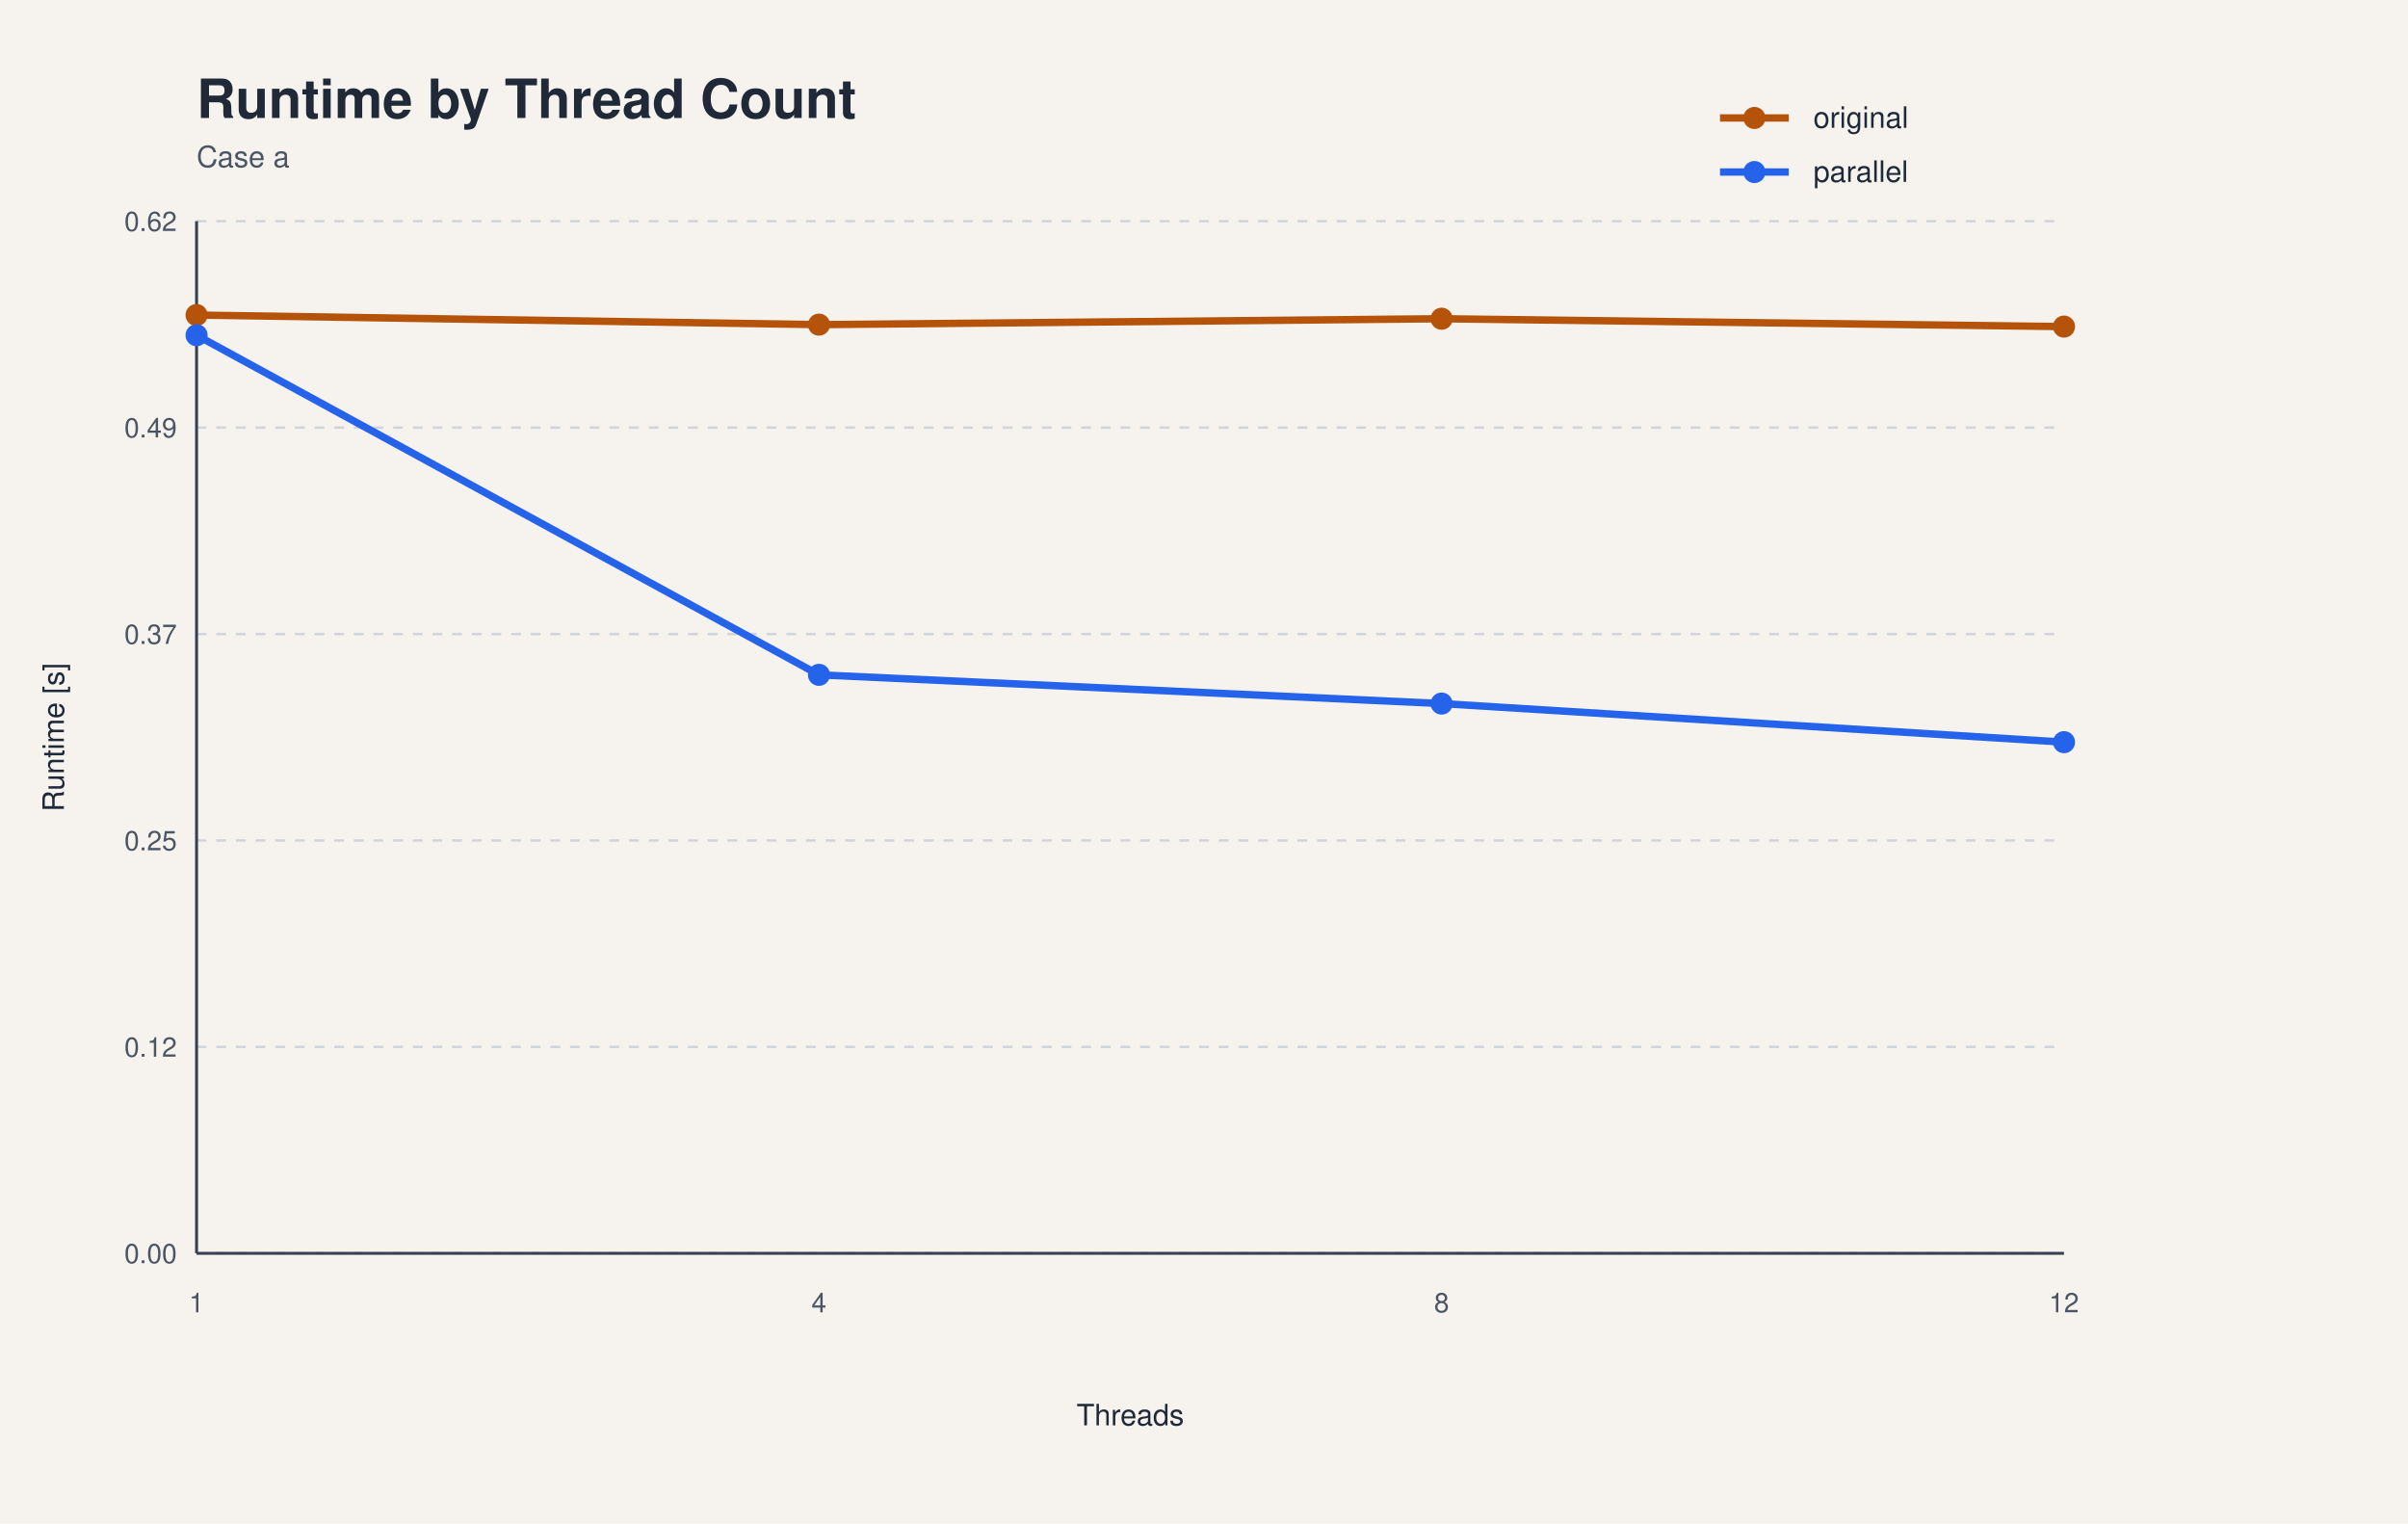
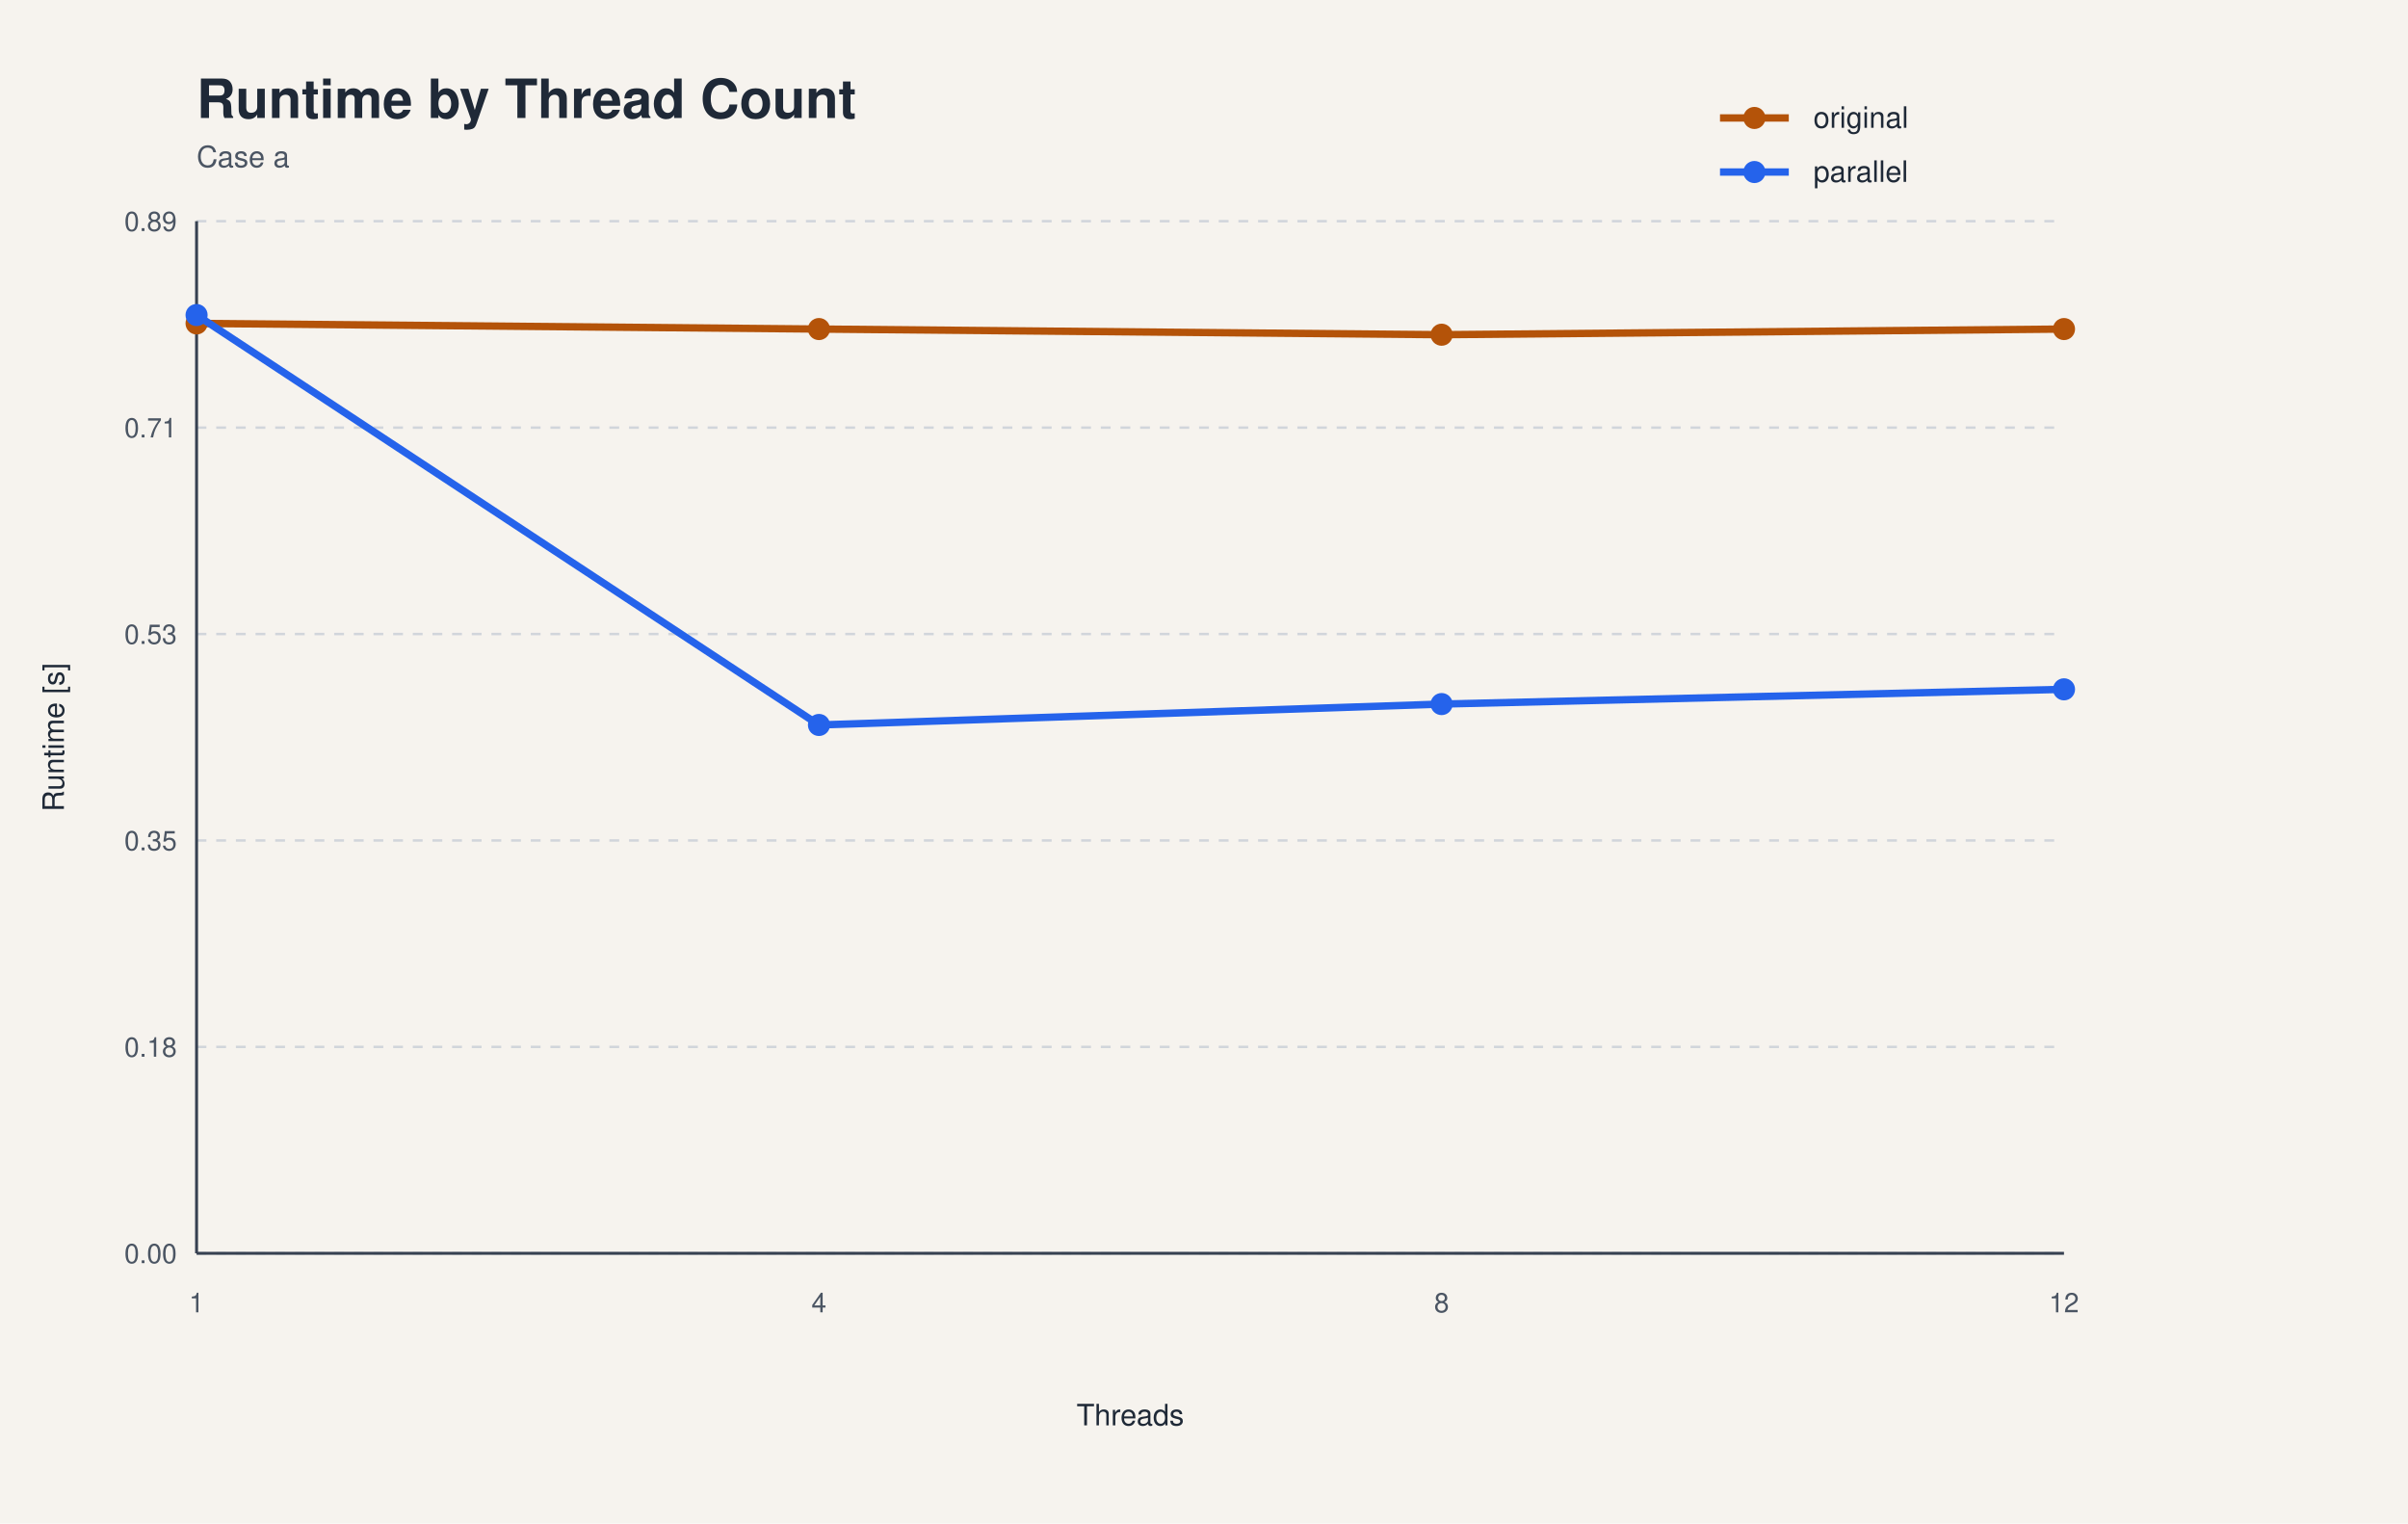
- <svg xmlns="http://www.w3.org/2000/svg" width="980" height="620" viewBox="0 0 980 620" role="img">
+ <svg xmlns="http://www.w3.org/2000/svg" width="980" height="620" viewBox="0 0 980 620">
  <rect width="100%" height="100%" fill="#f6f3ee" />
-   <style>
- text { font-family: "Helvetica", "Arial", sans-serif; fill: #1f2937; }
- .title { font-size: 22px; font-weight: 700; }
- .subtitle { font-size: 12px; fill: #4b5563; }
- .axis { stroke: #374151; stroke-width: 1.2; }
- .grid { stroke: #d1d5db; stroke-width: 1; stroke-dasharray: 4 4; }
- .tick { font-size: 11px; fill: #4b5563; }
- .label { font-size: 12px; }
- .legend { font-size: 12px; }
- </style>
+   <style>text { font-family: Helvetica, Arial, sans-serif; fill: #1f2937; } .title { font-size: 22px; font-weight: 700; } .subtitle { font-size: 12px; fill: #4b5563; } .axis { stroke: #374151; stroke-width: 1.2; } .grid { stroke: #d1d5db; stroke-width: 1; stroke-dasharray: 4 4; } .tick { font-size: 11px; fill: #4b5563; } .label { font-size: 12px; } .legend { font-size: 12px; }</style>
  <text class="title" x="80" y="48">Runtime by Thread Count</text>
  <text class="subtitle" x="80" y="68">Case a</text>
-   <line class="grid" x1="80.0" y1="510.0" x2="840.0" y2="510.0" />
-   <text class="tick" x="72.0" y="514.0" text-anchor="end">0.00</text>
-   <line class="grid" x1="80.0" y1="426.0" x2="840.0" y2="426.0" />
-   <text class="tick" x="72.0" y="430.0" text-anchor="end">0.12</text>
-   <line class="grid" x1="80.0" y1="342.0" x2="840.0" y2="342.0" />
-   <text class="tick" x="72.0" y="346.0" text-anchor="end">0.25</text>
-   <line class="grid" x1="80.0" y1="258.0" x2="840.0" y2="258.0" />
-   <text class="tick" x="72.0" y="262.0" text-anchor="end">0.37</text>
-   <line class="grid" x1="80.0" y1="174.0" x2="840.0" y2="174.0" />
-   <text class="tick" x="72.0" y="178.0" text-anchor="end">0.49</text>
-   <line class="grid" x1="80.0" y1="90.0" x2="840.0" y2="90.0" />
-   <text class="tick" x="72.0" y="94.0" text-anchor="end">0.62</text>
-   <line class="axis" x1="80.0" y1="510.0" x2="840.0" y2="510.0" />
-   <line class="axis" x1="80.0" y1="90.0" x2="80.0" y2="510.0" />
-   <text class="tick" x="80.0" y="534.0" text-anchor="middle">1</text>
-   <text class="tick" x="333.3" y="534.0" text-anchor="middle">4</text>
-   <text class="tick" x="586.7" y="534.0" text-anchor="middle">8</text>
-   <text class="tick" x="840.0" y="534.0" text-anchor="middle">12</text>
-   <circle cx="80.0" cy="128.2" r="4.5" fill="#b45309" />
-   <circle cx="333.3" cy="132.1" r="4.5" fill="#b45309" />
-   <circle cx="586.7" cy="129.7" r="4.5" fill="#b45309" />
-   <circle cx="840.0" cy="132.9" r="4.5" fill="#b45309" />
-   <polyline fill="none" stroke="#b45309" stroke-width="3" points="80.0,128.2 333.3,132.1 586.7,129.7 840.0,132.9" />
-   <circle cx="80.0" cy="136.4" r="4.5" fill="#2563eb" />
-   <circle cx="333.3" cy="274.6" r="4.5" fill="#2563eb" />
-   <circle cx="586.7" cy="286.3" r="4.5" fill="#2563eb" />
-   <circle cx="840.0" cy="302.0" r="4.5" fill="#2563eb" />
-   <polyline fill="none" stroke="#2563eb" stroke-width="3" points="80.0,136.4 333.3,274.6 586.7,286.3 840.0,302.0" />
-   <text class="label" x="460.0" y="580.0" text-anchor="middle">Threads</text>
+   <line class="grid" x1="80" y1="510.0" x2="840" y2="510.0" />
+   <text class="tick" x="72" y="514.0" text-anchor="end">0.00</text>
+   <line class="grid" x1="80" y1="426.0" x2="840" y2="426.0" />
+   <text class="tick" x="72" y="430.0" text-anchor="end">0.18</text>
+   <line class="grid" x1="80" y1="342.0" x2="840" y2="342.0" />
+   <text class="tick" x="72" y="346.0" text-anchor="end">0.35</text>
+   <line class="grid" x1="80" y1="258.0" x2="840" y2="258.0" />
+   <text class="tick" x="72" y="262.0" text-anchor="end">0.53</text>
+   <line class="grid" x1="80" y1="174.0" x2="840" y2="174.0" />
+   <text class="tick" x="72" y="178.0" text-anchor="end">0.71</text>
+   <line class="grid" x1="80" y1="90.0" x2="840" y2="90.0" />
+   <text class="tick" x="72" y="94.0" text-anchor="end">0.89</text>
+   <line class="axis" x1="80" y1="510" x2="840" y2="510" />
+   <line class="axis" x1="80" y1="90" x2="80" y2="510" />
+   <text class="tick" x="80.0" y="534" text-anchor="middle">1</text>
+   <text class="tick" x="333.3" y="534" text-anchor="middle">4</text>
+   <text class="tick" x="586.7" y="534" text-anchor="middle">8</text>
+   <text class="tick" x="840.0" y="534" text-anchor="middle">12</text>
+   <circle cx="80.0" cy="131.6" r="4.5" fill="#b45309" />
+   <circle cx="333.3" cy="133.9" r="4.5" fill="#b45309" />
+   <circle cx="586.7" cy="136.2" r="4.5" fill="#b45309" />
+   <circle cx="840.0" cy="133.9" r="4.5" fill="#b45309" />
+   <polyline fill="none" stroke="#b45309" stroke-width="3" points="80.0,131.6 333.3,133.9 586.7,136.2 840.0,133.9" />
+   <circle cx="80.0" cy="128.2" r="4.5" fill="#2563eb" />
+   <circle cx="333.3" cy="295.0" r="4.5" fill="#2563eb" />
+   <circle cx="586.7" cy="286.5" r="4.5" fill="#2563eb" />
+   <circle cx="840.0" cy="280.5" r="4.5" fill="#2563eb" />
+   <polyline fill="none" stroke="#2563eb" stroke-width="3" points="80.0,128.2 333.3,295.0 586.7,286.5 840.0,280.5" />
+   <text class="label" x="460.0" y="580" text-anchor="middle">Threads</text>
  <text class="label" x="26" y="300.0" transform="rotate(-90 26 300.0)" text-anchor="middle">Runtime [s]</text>
  <line x1="700" y1="48" x2="728" y2="48" stroke="#b45309" stroke-width="3" />
  <circle cx="714" cy="48" r="4.5" fill="#b45309" />
  <text class="legend" x="738" y="52">original</text>
  <line x1="700" y1="70" x2="728" y2="70" stroke="#2563eb" stroke-width="3" />
  <circle cx="714" cy="70" r="4.5" fill="#2563eb" />
  <text class="legend" x="738" y="74">parallel</text>
</svg>
